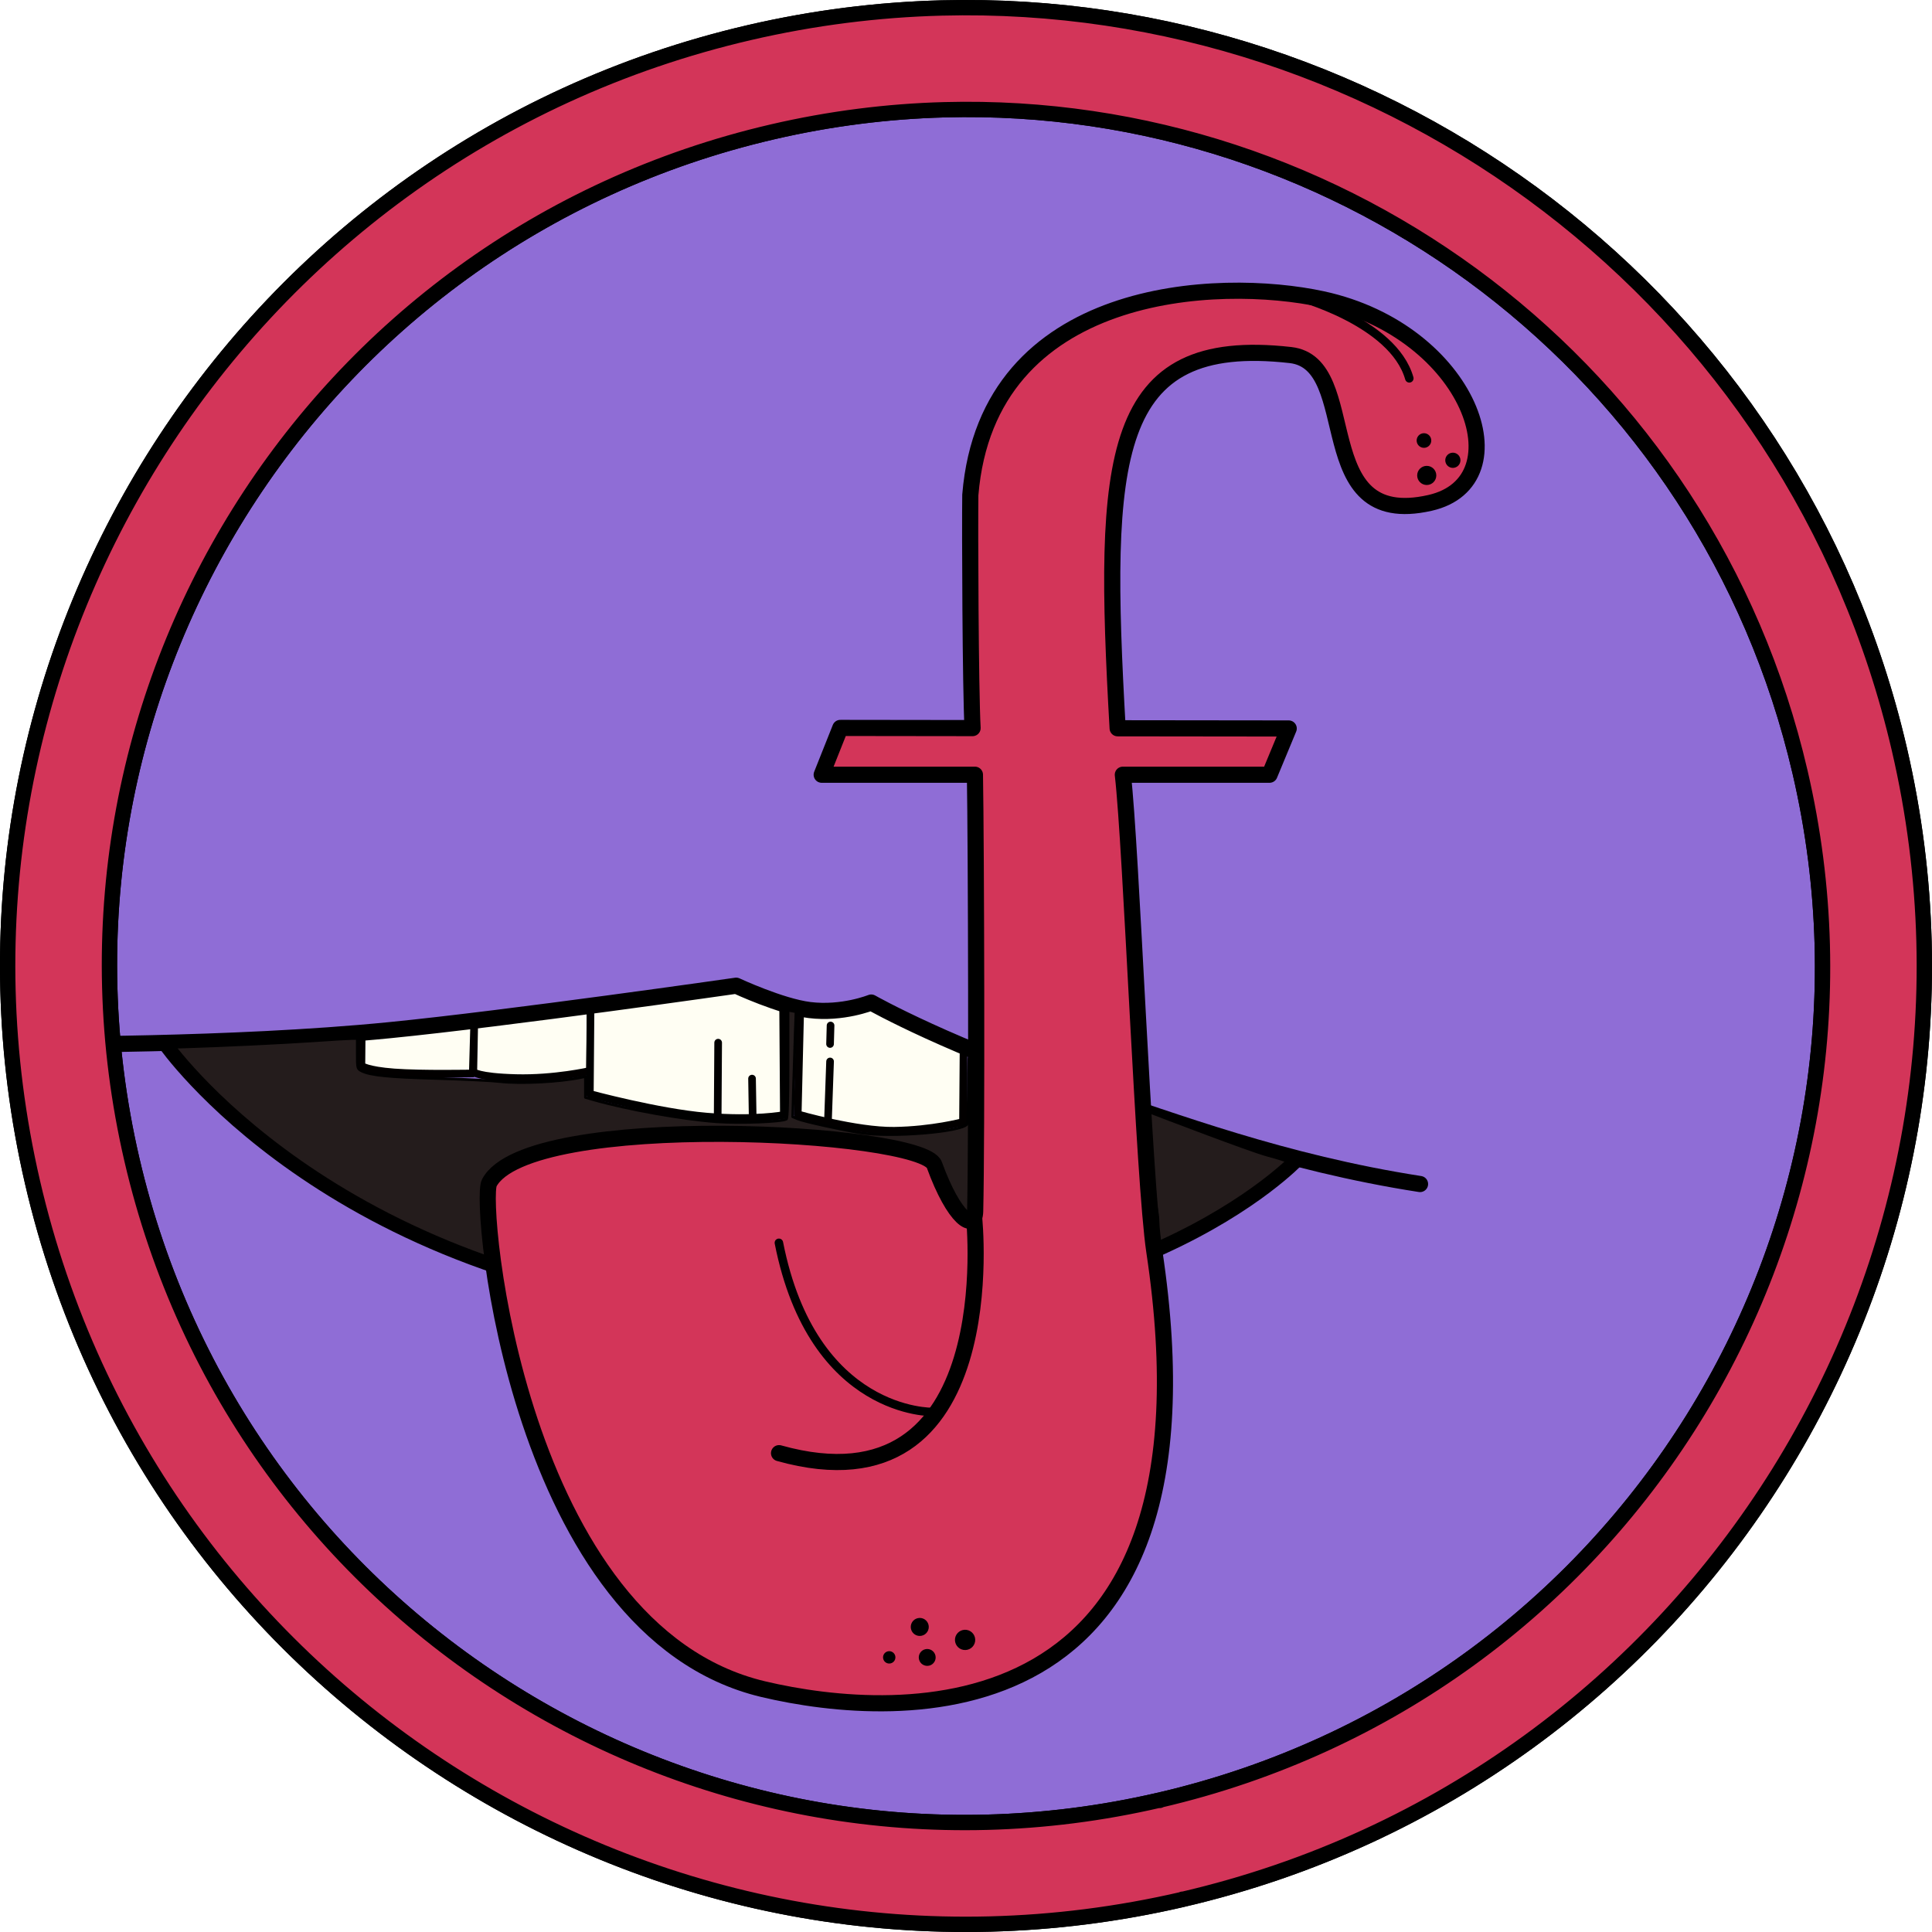
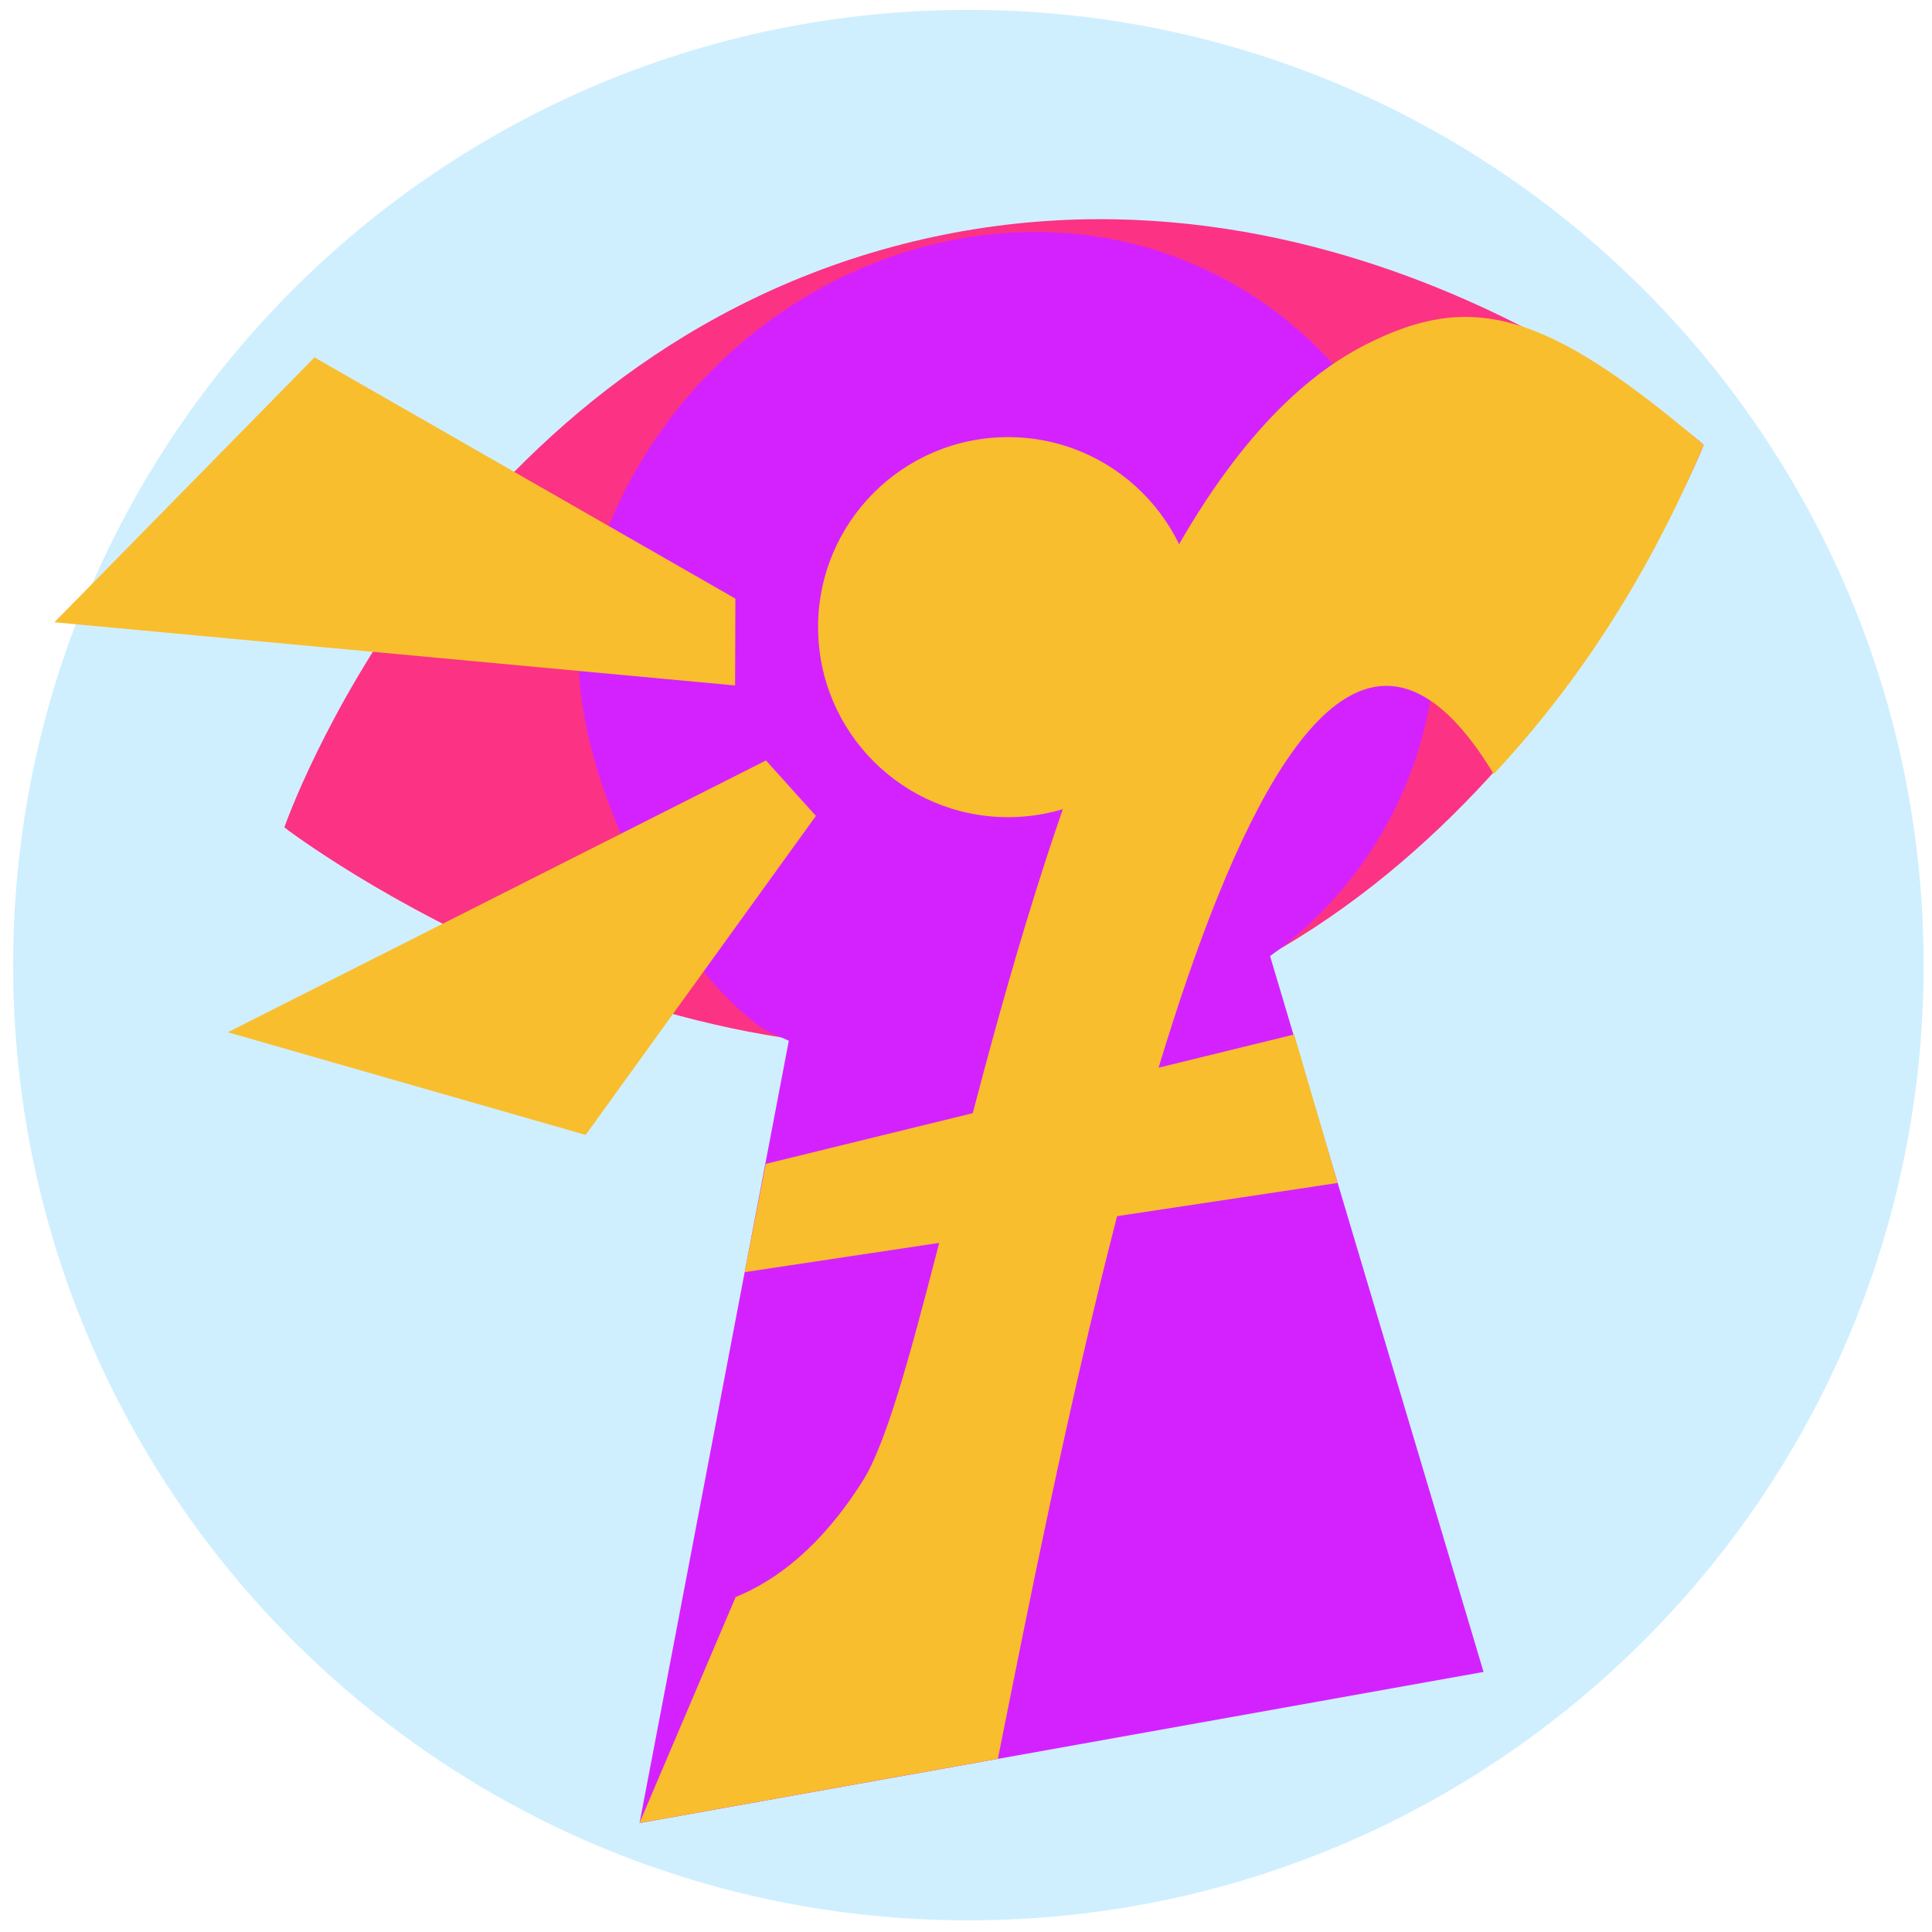
- <svg xmlns="http://www.w3.org/2000/svg" width="125mm" height="125mm" viewBox="0 0 125 125" version="1.1" id="svg1" xml:space="preserve">
-   <defs id="defs1">
-     <clipPath clipPathUnits="userSpaceOnUse" id="clipPath7">
-       <path style="fill:#e9afe9;fill-opacity:0.894;stroke:none;stroke-width:0.769;stroke-linecap:round;stroke-linejoin:round;stroke-dasharray:none;stroke-opacity:1" d="m 35.088,62.03 c 0,0 7.474,-8.736 24.642,-7.609 20.252,1.329 20.556,8.167 22.34,9.416 3.777,2.647 3.718,5.63 -0.813,4.73 -4.354,-0.864 -1.506,4.108 -22.301,3.418 -18.881,-0.627 -22.205,-7.282 -23.868,-9.956 z" id="path8" />
+ <svg xmlns="http://www.w3.org/2000/svg" id="Livello_1" version="1.1" viewBox="0 0 336.65 336.65">
+   <defs>
+     <style>
+       .st0 {
+         fill: none;
+       }
+ 
+       .st1 {
+         fill: #d422ff;
+       }
+ 
+       .st2 {
+         fill: #ffcd40;
+         opacity: .85;
+       }
+ 
+       .st3 {
+         clip-path: url(#clippath-1);
+       }
+ 
+       .st4 {
+         fill: #f9be2d;
+       }
+ 
+       .st5 {
+         fill: #cfefff;
+       }
+ 
+       .st6 {
+         fill: #fc3284;
+       }
+ 
+       .st7 {
+         clip-path: url(#clippath);
+       }
+     </style>
+     <clipPath id="clippath">
+       <path class="st0" d="M296.44,77.22s-62.79-55.4-141.02-34.19c-78.23,21.21-105.87,101.13-105.87,101.13,0,0,69.97,53.45,142.46,33.8,72.49-19.66,104.44-100.75,104.44-100.75Z" />
    </clipPath>
-     <clipPath clipPathUnits="userSpaceOnUse" id="clipPath8">
-       <path style="fill:#e9afe9;fill-opacity:0.894;stroke:none;stroke-width:0.769;stroke-linecap:round;stroke-linejoin:round;stroke-dasharray:none;stroke-opacity:1" d="m 35.088,62.03 c 0,0 7.474,-8.736 24.642,-7.609 20.252,1.329 20.556,8.167 22.34,9.416 3.777,2.647 3.718,5.63 -0.813,4.73 -4.354,-0.864 -1.506,4.108 -22.301,3.418 -18.881,-0.627 -22.205,-7.282 -23.868,-9.956 z" id="path9" />
-     </clipPath>
-     <clipPath clipPathUnits="userSpaceOnUse" id="clipPath9">
-       <path style="fill:#e9afe9;fill-opacity:0.894;stroke:none;stroke-width:0.769;stroke-linecap:round;stroke-linejoin:round;stroke-dasharray:none;stroke-opacity:1" d="m 35.088,62.03 c 0,0 7.474,-8.736 24.642,-7.609 20.252,1.329 20.556,8.167 22.34,9.416 3.777,2.647 3.718,5.63 -0.813,4.73 -4.354,-0.864 -1.506,4.108 -22.301,3.418 -18.881,-0.627 -22.205,-7.282 -23.868,-9.956 z" id="path10" />
-     </clipPath>
-     <clipPath clipPathUnits="userSpaceOnUse" id="clipPath10">
-       <path style="fill:#e9afe9;fill-opacity:0.894;stroke:none;stroke-width:0.769;stroke-linecap:round;stroke-linejoin:round;stroke-dasharray:none;stroke-opacity:1" d="m 34.575,61.859 c 0,0 7.474,-8.736 24.642,-7.609 20.252,1.329 20.556,8.167 22.34,9.416 3.777,2.647 3.718,5.63 -0.813,4.73 -4.354,-0.864 -1.506,4.108 -22.301,3.418 C 39.562,71.188 36.238,64.533 34.575,61.859 Z" id="path11" />
-     </clipPath>
-     <clipPath clipPathUnits="userSpaceOnUse" id="clipPath43">
-       <path style="display:none;fill:#ffec1d;fill-opacity:0.313;stroke:#000000;stroke-width:0.45;stroke-linecap:round;stroke-linejoin:round;stroke-dasharray:none;stroke-opacity:1" d="M 96.506,73.881 C 74.163,60.551 54.533,95.688 54.533,95.688 c 0,0 11.734,0.085 21.098,-0.842 7.001,-0.693 20.406,-2.618 20.406,-2.618 0,0 2.618,1.222 4.314,1.432 1.951,0.242 3.633,-0.442 3.633,-0.442 0,0 4.764,2.709 12.947,5.377 4.817,1.57 10.696,4.311 19.35,5.304 0,0 -17.433,-16.687 -39.776,-30.017 z" id="path43" />
-       <path id="lpe_path-effect43" style="display:inline;fill:#ffec1d;fill-opacity:0.313;stroke:#000000;stroke-width:0.45;stroke-linecap:round;stroke-linejoin:round;stroke-dasharray:none;stroke-opacity:1" class="powerclip" d="m 68.756,86.588 h 45.912 v 19.402 H 68.756 Z M 96.506,73.881 C 74.163,60.551 54.533,95.688 54.533,95.688 c 0,0 11.734,0.085 21.098,-0.842 7.001,-0.693 20.406,-2.618 20.406,-2.618 0,0 2.618,1.222 4.314,1.432 1.951,0.242 3.633,-0.442 3.633,-0.442 0,0 4.764,2.709 12.947,5.377 4.817,1.57 10.696,4.311 19.35,5.304 0,0 -17.433,-16.687 -39.776,-30.017 z" />
-     </clipPath>
-     <clipPath clipPathUnits="userSpaceOnUse" id="clipPath4">
-       <g id="g8" style="opacity:1" transform="matrix(0.9920807,0,0,0.9920807,0.4949568,0.4949558)">
-         <path style="baseline-shift:baseline;display:inline;overflow:visible;vector-effect:none;fill:#c5d027;fill-opacity:0;stroke-linecap:round;stroke-linejoin:round;enable-background:accumulate;stop-color:#000000;stop-opacity:1" d="M 75.856,120.139 A 59.168,59.167 0 0 1 4.862,75.867 59.168,59.167 0 0 1 49.121,4.864 59.168,59.167 0 0 1 120.133,49.11 59.168,59.167 0 0 1 75.901,120.129" id="path5" />
-         <path style="baseline-shift:baseline;display:inline;overflow:visible;vector-effect:none;fill:#d33559;stroke:#000000;stroke-linecap:round;stroke-linejoin:round;stroke-opacity:1;enable-background:accumulate;stop-color:#000000;stop-opacity:1" d="M 60.912,0.021 C 56.764,0.129 52.566,0.653 48.369,1.627 14.793,9.421 -6.162,43.04 1.625,76.617 9.412,110.194 43.028,131.158 76.607,123.377 a 3.323,3.323 0 0 0 0.012,-0.018 3.323,3.323 0 0 0 0.033,0.006 C 110.225,115.559 131.169,81.932 123.369,48.357 116.544,18.98 89.948,-0.731 60.912,0.021 Z M 61.102,6.658 C 87.081,5.965 110.782,23.545 116.896,49.861 123.884,79.937 105.224,109.899 75.148,116.893 a 3.323,3.323 0 0 0 -0.016,0.025 3.323,3.323 0 0 0 -0.027,-0.016 C 45.025,123.872 15.076,105.194 8.1,75.115 1.124,45.037 19.795,15.083 49.873,8.102 53.633,7.229 57.39,6.757 61.102,6.658 Z" id="path7" />
-       </g>
+     <clipPath id="clippath-1">
+       <path class="st0" d="M296.86,77.52s-62.79-55.4-141.02-34.19c-78.23,21.21-105.87,101.13-105.87,101.13,0,0,69.97,53.45,142.46,33.8,72.49-19.66,104.44-100.75,104.44-100.75Z" />
    </clipPath>
  </defs>
-   <g id="layer2" style="display:inline" />
-   <g id="path2" style="opacity:1" transform="matrix(0.9920807,0,0,0.9920807,0.4949568,0.4949558)">
-     <path style="baseline-shift:baseline;display:inline;overflow:visible;vector-effect:none;fill:#8f6dd6;fill-opacity:1;stroke-linecap:round;stroke-linejoin:round;enable-background:accumulate;stop-color:#000000;stop-opacity:1" d="M 75.856,120.139 A 59.168,59.167 0 0 1 4.862,75.867 59.168,59.167 0 0 1 49.121,4.864 59.168,59.167 0 0 1 120.133,49.11 59.168,59.167 0 0 1 75.901,120.129" id="path42" />
-     <path style="baseline-shift:baseline;display:inline;overflow:visible;vector-effect:none;fill:#d33559;stroke:#000000;stroke-linecap:round;stroke-linejoin:round;stroke-opacity:1;enable-background:accumulate;stop-color:#000000;stop-opacity:1" d="M 60.912,0.021 C 56.764,0.129 52.566,0.653 48.369,1.627 14.793,9.421 -6.162,43.04 1.625,76.617 9.412,110.194 43.028,131.158 76.607,123.377 a 3.323,3.323 0 0 0 0.012,-0.018 3.323,3.323 0 0 0 0.033,0.006 C 110.225,115.559 131.169,81.932 123.369,48.357 116.544,18.98 89.948,-0.731 60.912,0.021 Z M 61.102,6.658 C 87.081,5.965 110.782,23.545 116.896,49.861 123.884,79.937 105.224,109.899 75.148,116.893 a 3.323,3.323 0 0 0 -0.016,0.025 3.323,3.323 0 0 0 -0.027,-0.016 C 45.025,123.872 15.076,105.194 8.1,75.115 1.124,45.037 19.795,15.083 49.873,8.102 53.633,7.229 57.39,6.757 61.102,6.658 Z" id="path44" />
+   <circle class="st5" cx="168.74" cy="168.17" r="166.45" />
+   <g class="st7">
+     <path class="st6" d="M296.44,77.22s-62.79-55.4-141.02-34.19c-78.23,21.21-105.87,101.13-105.87,101.13,0,0,69.97,53.45,142.46,33.8,72.49-19.66,104.44-100.75,104.44-100.75Z" />
  </g>
-   <g id="g2" transform="matrix(1.099417,0,0,1.099417,-26.35376,-28.74955)" style="display:inline">
-     <g id="g29" style="display:inline" clip-path="url(#clipPath43)" transform="translate(-28.74237,-8.070124)">
-       <path style="display:inline;opacity:1;fill:#fffef3;fill-opacity:1;stroke:#020000;stroke-width:0.45;stroke-linecap:round;stroke-linejoin:round;stroke-dasharray:none;stroke-opacity:1" d="m 87.479,93.409 -0.041,3.834 c 0,0 -2.099,0.482 -4.364,0.421 -2.266,-0.06 -2.507,-0.363 -2.507,-0.363 l 0.057,-3.016 -0.088,3.107 c 0,0 -2.991,0.06 -4.622,-0.06 -1.631,-0.121 -1.933,-0.393 -1.933,-0.393 l 0.017,-1.944" id="path22" />
-       <g id="g27" style="display:inline">
-         <path style="display:inline;opacity:1;fill:#fffef3;fill-opacity:1;stroke:#000000;stroke-width:0.45;stroke-linecap:round;stroke-linejoin:round;stroke-dasharray:none;stroke-opacity:1" d="m 87.479,91.898 -0.055,6.703 c 0,0 4.018,1.088 6.857,1.329 2.84,0.242 4.562,-0.091 4.562,-0.091 l -0.054,-8.027" id="path20" />
-         <path style="display:inline;opacity:1;fill:none;fill-opacity:1;stroke:#020000;stroke-width:0.45;stroke-linecap:round;stroke-linejoin:round;stroke-dasharray:none;stroke-opacity:1" d="m 94.948,99.978 0.028,-4.398" id="path24" />
-         <path style="display:inline;opacity:1;fill:none;fill-opacity:1;stroke:#020000;stroke-width:0.45;stroke-linecap:round;stroke-linejoin:round;stroke-dasharray:none;stroke-opacity:1" d="m 97.008,100.007 -0.038,-2.312" id="path25" />
-       </g>
-       <g id="g28" style="display:inline" transform="translate(-0.4229215,-0.4953283)">
-         <path style="display:inline;opacity:1;fill:#fffef3;fill-opacity:1;stroke:#020000;stroke-width:0.45;stroke-linecap:round;stroke-linejoin:round;stroke-dasharray:none;stroke-opacity:1" d="m 100.261,92.724 -0.18,7.569 c 0,0 3.444,0.997 5.679,0.967 2.235,-0.03 4.048,-0.514 4.048,-0.514 l 0.058,-7.671" id="path21" />
-         <path style="display:inline;opacity:1;fill:none;fill-opacity:1;stroke:#020000;stroke-width:0.45;stroke-linecap:round;stroke-linejoin:round;stroke-dasharray:none;stroke-opacity:1" d="m 101.859,100.738 0.126,-3.557" id="path26" />
-         <path style="display:inline;opacity:1;fill:none;fill-opacity:1;stroke:#020000;stroke-width:0.45;stroke-linecap:round;stroke-linejoin:round;stroke-dasharray:none;stroke-opacity:1" d="m 101.984,96.154 0.03,-1.088" id="path27" />
-       </g>
-     </g>
-     <g id="g6" style="display:inline" transform="translate(-28.74237,-8.070124)">
-       <path style="display:inline;opacity:1;fill:none;fill-opacity:1;stroke:#000000;stroke-width:0.95;stroke-linecap:round;stroke-linejoin:round;stroke-dasharray:none;stroke-opacity:1" d="m 54.533,95.688 c 0,0 11.734,0.085 21.098,-0.842 7.001,-0.693 20.406,-2.618 20.406,-2.618 0,0 2.618,1.222 4.314,1.432 1.951,0.242 3.633,-0.442 3.633,-0.442 0,0 4.764,2.709 12.947,5.377 4.817,1.57 11.283,4.053 19.35,5.304" id="path18" />
-       <path style="display:inline;fill:#241c1c;fill-opacity:1;stroke:#000000;stroke-width:0.603;stroke-linecap:round;stroke-linejoin:round;stroke-dasharray:none;stroke-opacity:1" d="m 306.912,408.95 c -20.729,-7.696 -36.789,-16.816 -52.222,-29.656 -4.395,-3.656 -11.349,-10.47 -14.666,-14.37 l -2.263,-2.661 2.643,-0.078 c 7.744,-0.227 21.995,-0.905 28.544,-1.357 4.098,-0.283 7.97,-0.515 8.604,-0.515 l 1.153,-8.8e-4 v 3.362 c 0,3.31 0.015,3.369 0.976,3.858 1.888,0.96 6.046,1.378 16.587,1.667 5.854,0.161 12.241,0.475 14.192,0.699 4.577,0.525 13.204,0.083 18.007,-0.922 l 0.976,-0.204 v 2.325 2.325 l 1.863,0.536 c 7.37,2.121 19.758,4.335 27.267,4.873 5.312,0.381 14.561,0.029 15.566,-0.593 0.238,-0.147 0.365,-4.385 0.365,-12.219 v -11.993 l 0.89,0.17 0.89,0.17 -0.176,4.837 c -0.097,2.66 -0.263,7.917 -0.368,11.681 l -0.191,6.844 1.163,0.483 c 1.331,0.553 9.72,2.41 13.936,3.085 6.756,1.081 22.571,-0.219 23.678,-1.947 0.143,-0.224 0.263,-3.8 0.266,-7.947 0.004,-5.097 0.128,-7.54 0.384,-7.54 0.208,0 0.704,0.174 1.101,0.387 0.707,0.378 0.718,0.576 0.49,8.959 -0.393,14.475 -1.157,24.466 -1.972,25.784 -0.684,1.107 -3.997,-2.461 -6.968,-7.506 -0.879,-1.492 -1.945,-3.037 -2.37,-3.433 -5.118,-4.774 -40.303,-7.053 -63.574,-4.117 -11.61,1.465 -19.859,3.998 -24.482,7.518 -3.523,2.683 -5.342,8.176 -5.049,15.251 0.116,2.809 0.048,3.987 -0.231,3.975 -0.218,-0.009 -2.472,-0.787 -5.009,-1.729 z" id="path37" transform="scale(0.2645833)" />
-       <path style="display:inline;fill:#241c1c;fill-opacity:1;stroke:#000000;stroke-width:0.603;stroke-linecap:round;stroke-linejoin:round;stroke-dasharray:none;stroke-opacity:1" d="m 456.116,405.663 c 0.003,-0.257 0.235,-1.442 0.516,-2.634 0.995,-4.218 -2.551,-11.778 -2.321,-17.485 0.205,-5.085 0.301,-8.983 0.797,-8.791 1.969,0.761 22.181,8.498 25.925,9.497 2.487,0.663 4.522,1.316 4.524,1.451 0.003,0.343 -4.402,3.929 -7.882,6.417 -4.394,3.141 -8.75,5.757 -14.646,8.796 -5.939,3.061 -6.921,3.452 -6.914,2.75 z" id="path38" transform="scale(0.2645833)" />
-       <path style="display:inline;opacity:1;fill:none;fill-opacity:1;stroke:#000000;stroke-width:0.85;stroke-linecap:round;stroke-linejoin:round;stroke-dasharray:none;stroke-opacity:1" d="m 62.39,95.594 c 0,0 9.688,14.063 33.13,15.876 23.442,1.813 33.577,-9.063 33.577,-9.063" id="path19" />
-       <g id="g7" style="display:inline" transform="translate(0,13.96657)">
-         <path id="path29" style="display:inline;opacity:1;fill:#d33559;fill-opacity:1;stroke:#000000;stroke-width:0.95;stroke-linecap:round;stroke-linejoin:round;stroke-dasharray:none;stroke-opacity:1" d="m 109.815,49.372 c -0.026,1.949 0.009,11.496 0.134,13.729 l -7.784,-0.01 -1.096,2.754 h 9.018 c 0.072,4.201 0.119,21.289 0.014,25.691 -0.029,1.231 -1.234,0.486 -2.402,-2.729 -0.719,-1.979 -23.911,-3.252 -26.193,1.057 -0.617,1.165 1.633,26.36 16.126,29.796 7.946,1.884 27.351,3.05 23.013,-25.759 -0.628,-4.171 -1.356,-23.807 -1.854,-28.056 h 8.633 l 1.129,-2.721 -10.068,-0.012 c -0.907,-15.973 -0.528,-23.171 10.17,-21.964 4.28,0.483 1.014,10.335 8.213,8.7 5.513,-1.252 2.37,-10.093 -6.322,-11.984 -6.13,-1.333 -19.712,-0.79 -20.73,11.508 z" />
-         <path style="display:inline;fill:#d33559;fill-opacity:0;stroke:#000000;stroke-width:0.95;stroke-linecap:round;stroke-linejoin:round;stroke-dasharray:none;stroke-opacity:1" d="m 110.037,91.892 c 0,0 1.887,17.62 -11.478,13.879" id="path6" />
-         <g id="g31" transform="translate(9.293856,0.6571413)">
-           <path style="fill:#000000;fill-opacity:1;stroke:none;stroke-width:0.291;stroke-linecap:round;stroke-linejoin:round;stroke-opacity:1" id="path23" d="m 95.832,117.485 a 0.364,0.364 0 0 1 -0.437,-0.272 0.364,0.364 0 0 1 0.272,-0.437 0.364,0.364 0 0 1 0.437,0.272 0.364,0.364 0 0 1 -0.272,0.437" />
-           <path style="fill:#000000;fill-opacity:1;stroke:none;stroke-width:0.397;stroke-linecap:round;stroke-linejoin:round;stroke-opacity:1" id="path28" d="m 98.097,117.619 a 0.497,0.497 0 0 1 -0.596,-0.372 0.497,0.497 0 0 1 0.372,-0.596 0.497,0.497 0 0 1 0.596,0.372 0.497,0.497 0 0 1 -0.371,0.596" />
-           <path style="fill:#000000;fill-opacity:1;stroke:none;stroke-width:0.423;stroke-linecap:round;stroke-linejoin:round;stroke-opacity:1" id="path30" d="m 97.666,115.857 a 0.53,0.53 0 0 1 -0.636,-0.397 0.53,0.53 0 0 1 0.397,-0.636 0.53,0.53 0 0 1 0.636,0.396 0.53,0.53 0 0 1 -0.396,0.636" />
-           <path style="fill:#000000;fill-opacity:1;stroke:none;stroke-width:0.477;stroke-linecap:round;stroke-linejoin:round;stroke-opacity:1" id="path31" d="m 100.349,116.684 a 0.596,0.596 0 0 1 -0.716,-0.446 0.596,0.596 0 0 1 0.446,-0.716 0.596,0.596 0 0 1 0.716,0.446 0.596,0.596 0 0 1 -0.446,0.716" />
-         </g>
-         <g id="g35" transform="translate(38.31947,-68.4829)">
-           <circle style="fill:#000000;fill-opacity:1;stroke:none;stroke-width:0.45;stroke-linecap:round;stroke-linejoin:round;stroke-opacity:1" id="path32" cx="98.356" cy="116.715" r="0.563" />
-           <path style="fill:#000000;fill-opacity:1;stroke:none;stroke-width:0.357;stroke-linecap:round;stroke-linejoin:round;stroke-opacity:1" id="path33" d="m 99.994,116.26 a 0.447,0.447 0 0 1 -0.536,-0.335 0.447,0.447 0 0 1 0.334,-0.537 0.447,0.447 0 0 1 0.537,0.334 0.447,0.447 0 0 1 -0.334,0.537" />
-           <path style="fill:#000000;fill-opacity:1;stroke:none;stroke-width:0.344;stroke-linecap:round;stroke-linejoin:round;stroke-opacity:1" id="path34" d="m 98.29,115.08 a 0.431,0.431 0 0 1 -0.517,-0.322 0.431,0.431 0 0 1 0.322,-0.517 0.431,0.431 0 0 1 0.517,0.322 0.431,0.431 0 0 1 -0.322,0.517" />
-         </g>
-         <path style="display:inline;fill:none;fill-opacity:1;stroke:#000000;stroke-width:0.5;stroke-linecap:round;stroke-linejoin:round;stroke-dasharray:none;stroke-opacity:1" d="m 128.986,37.678 c 0,0 5.713,1.498 6.664,4.84" id="path40" transform="translate(-1.0945128e-6)" />
-         <path style="display:inline;fill:none;fill-opacity:1;stroke:#000000;stroke-width:0.5;stroke-linecap:round;stroke-linejoin:round;stroke-dasharray:none;stroke-opacity:1" d="m 107.604,103.346 c 0,0 -7.055,0.181 -9.054,-9.955" id="path41" transform="translate(-1.0945128e-6)" />
-       </g>
-     </g>
+   <circle class="st2" cx="175.52" cy="115.1" r="33.11" />
+   <g class="st3">
+     <path class="st6" d="M296.86,77.52s-62.79-55.4-141.02-34.19c-78.23,21.21-105.87,101.13-105.87,101.13,0,0,69.97,53.45,142.46,33.8,72.49-19.66,104.44-100.75,104.44-100.75Z" />
  </g>
-   <g id="layer1" style="display:inline" />
-   <g id="g3" style="opacity:1" transform="matrix(0.9920807,0,0,0.9920807,0.4949568,0.4949558)">
-     <path style="baseline-shift:baseline;display:inline;overflow:visible;vector-effect:none;fill:none;fill-opacity:0;stroke-linecap:round;stroke-linejoin:round;enable-background:accumulate;stop-color:#000000;stop-opacity:1" d="M 75.856,120.139 A 59.168,59.167 0 0 1 4.862,75.867 59.168,59.167 0 0 1 49.121,4.864 59.168,59.167 0 0 1 120.133,49.11 59.168,59.167 0 0 1 75.901,120.129" id="path1" />
-     <path style="baseline-shift:baseline;display:inline;overflow:visible;vector-effect:none;fill:#d33559;stroke:#000000;stroke-linecap:round;stroke-linejoin:round;stroke-opacity:1;enable-background:accumulate;stop-color:#000000;stop-opacity:1" d="M 60.912,0.021 C 56.764,0.129 52.566,0.653 48.369,1.627 14.793,9.421 -6.162,43.04 1.625,76.617 9.412,110.194 43.028,131.158 76.607,123.377 a 3.323,3.323 0 0 0 0.012,-0.018 3.323,3.323 0 0 0 0.033,0.006 C 110.225,115.559 131.169,81.932 123.369,48.357 116.544,18.98 89.948,-0.731 60.912,0.021 Z M 61.102,6.658 C 87.081,5.965 110.782,23.545 116.896,49.861 123.884,79.937 105.224,109.899 75.148,116.893 a 3.323,3.323 0 0 0 -0.016,0.025 3.323,3.323 0 0 0 -0.027,-0.016 C 45.025,123.872 15.076,105.194 8.1,75.115 1.124,45.037 19.795,15.083 49.873,8.102 53.633,7.229 57.39,6.757 61.102,6.658 Z" id="path3" />
+   <path class="st1" d="M258.52,291.33l-84.63,15.15-62.45,11.19,7.52-39.38,18.49-96.94-4.05-1.8c-18.3-12.53-36.1-49.95-31.99-72.08,7.03-37.82,40.69-67.04,79.16-67.04,18.77,0,35.82,7.44,48.35,19.54,13.16,12.66,21.32,30.46,21.32,50.15,0,4.07-.35,8.06-1.03,11.94-3.14,18.29-13.45,34.13-27.9,44.54l4.08,13.7,6.39,21.45,26.73,89.59Z" />
+   <circle class="st4" cx="175.66" cy="109.28" r="33.11" />
+   <g>
+     <path class="st4" d="M296.86,77.52c-9.37,22.26-21.6,41.34-36.59,57.36-3.76-6.24-7.46-10.43-11.06-12.83-18.09-12.08-34.17,20.51-47.33,64-2.51,8.3-4.93,17.01-7.23,25.88-8.63,33.37-15.67,69.07-20.77,94.54l-62.45,11.19,16.76-39.38c7.07-2.87,14.93-8.78,22.17-20.28,3.96-6.29,8.04-21.08,12.91-39.95,1.76-6.76,3.61-14.04,5.59-21.65,13.51-51.71,33.28-118.31,69.29-136.45,18.12-9.12,31.09-5.96,58.7,17.56Z" />
+     <polygon class="st4" points="129.75 221.67 233.08 206.13 225.51 180.26 133.44 202.8 129.75 221.67" />
  </g>
+   <polygon class="st4" points="142.17 142.17 102.05 197.76 39.7 179.87 133.47 132.51 142.17 142.17" />
+   <polygon class="st4" points="128.09 119.44 9.48 108.43 54.8 62.28 128.14 104.31 128.09 119.44" />
</svg>
